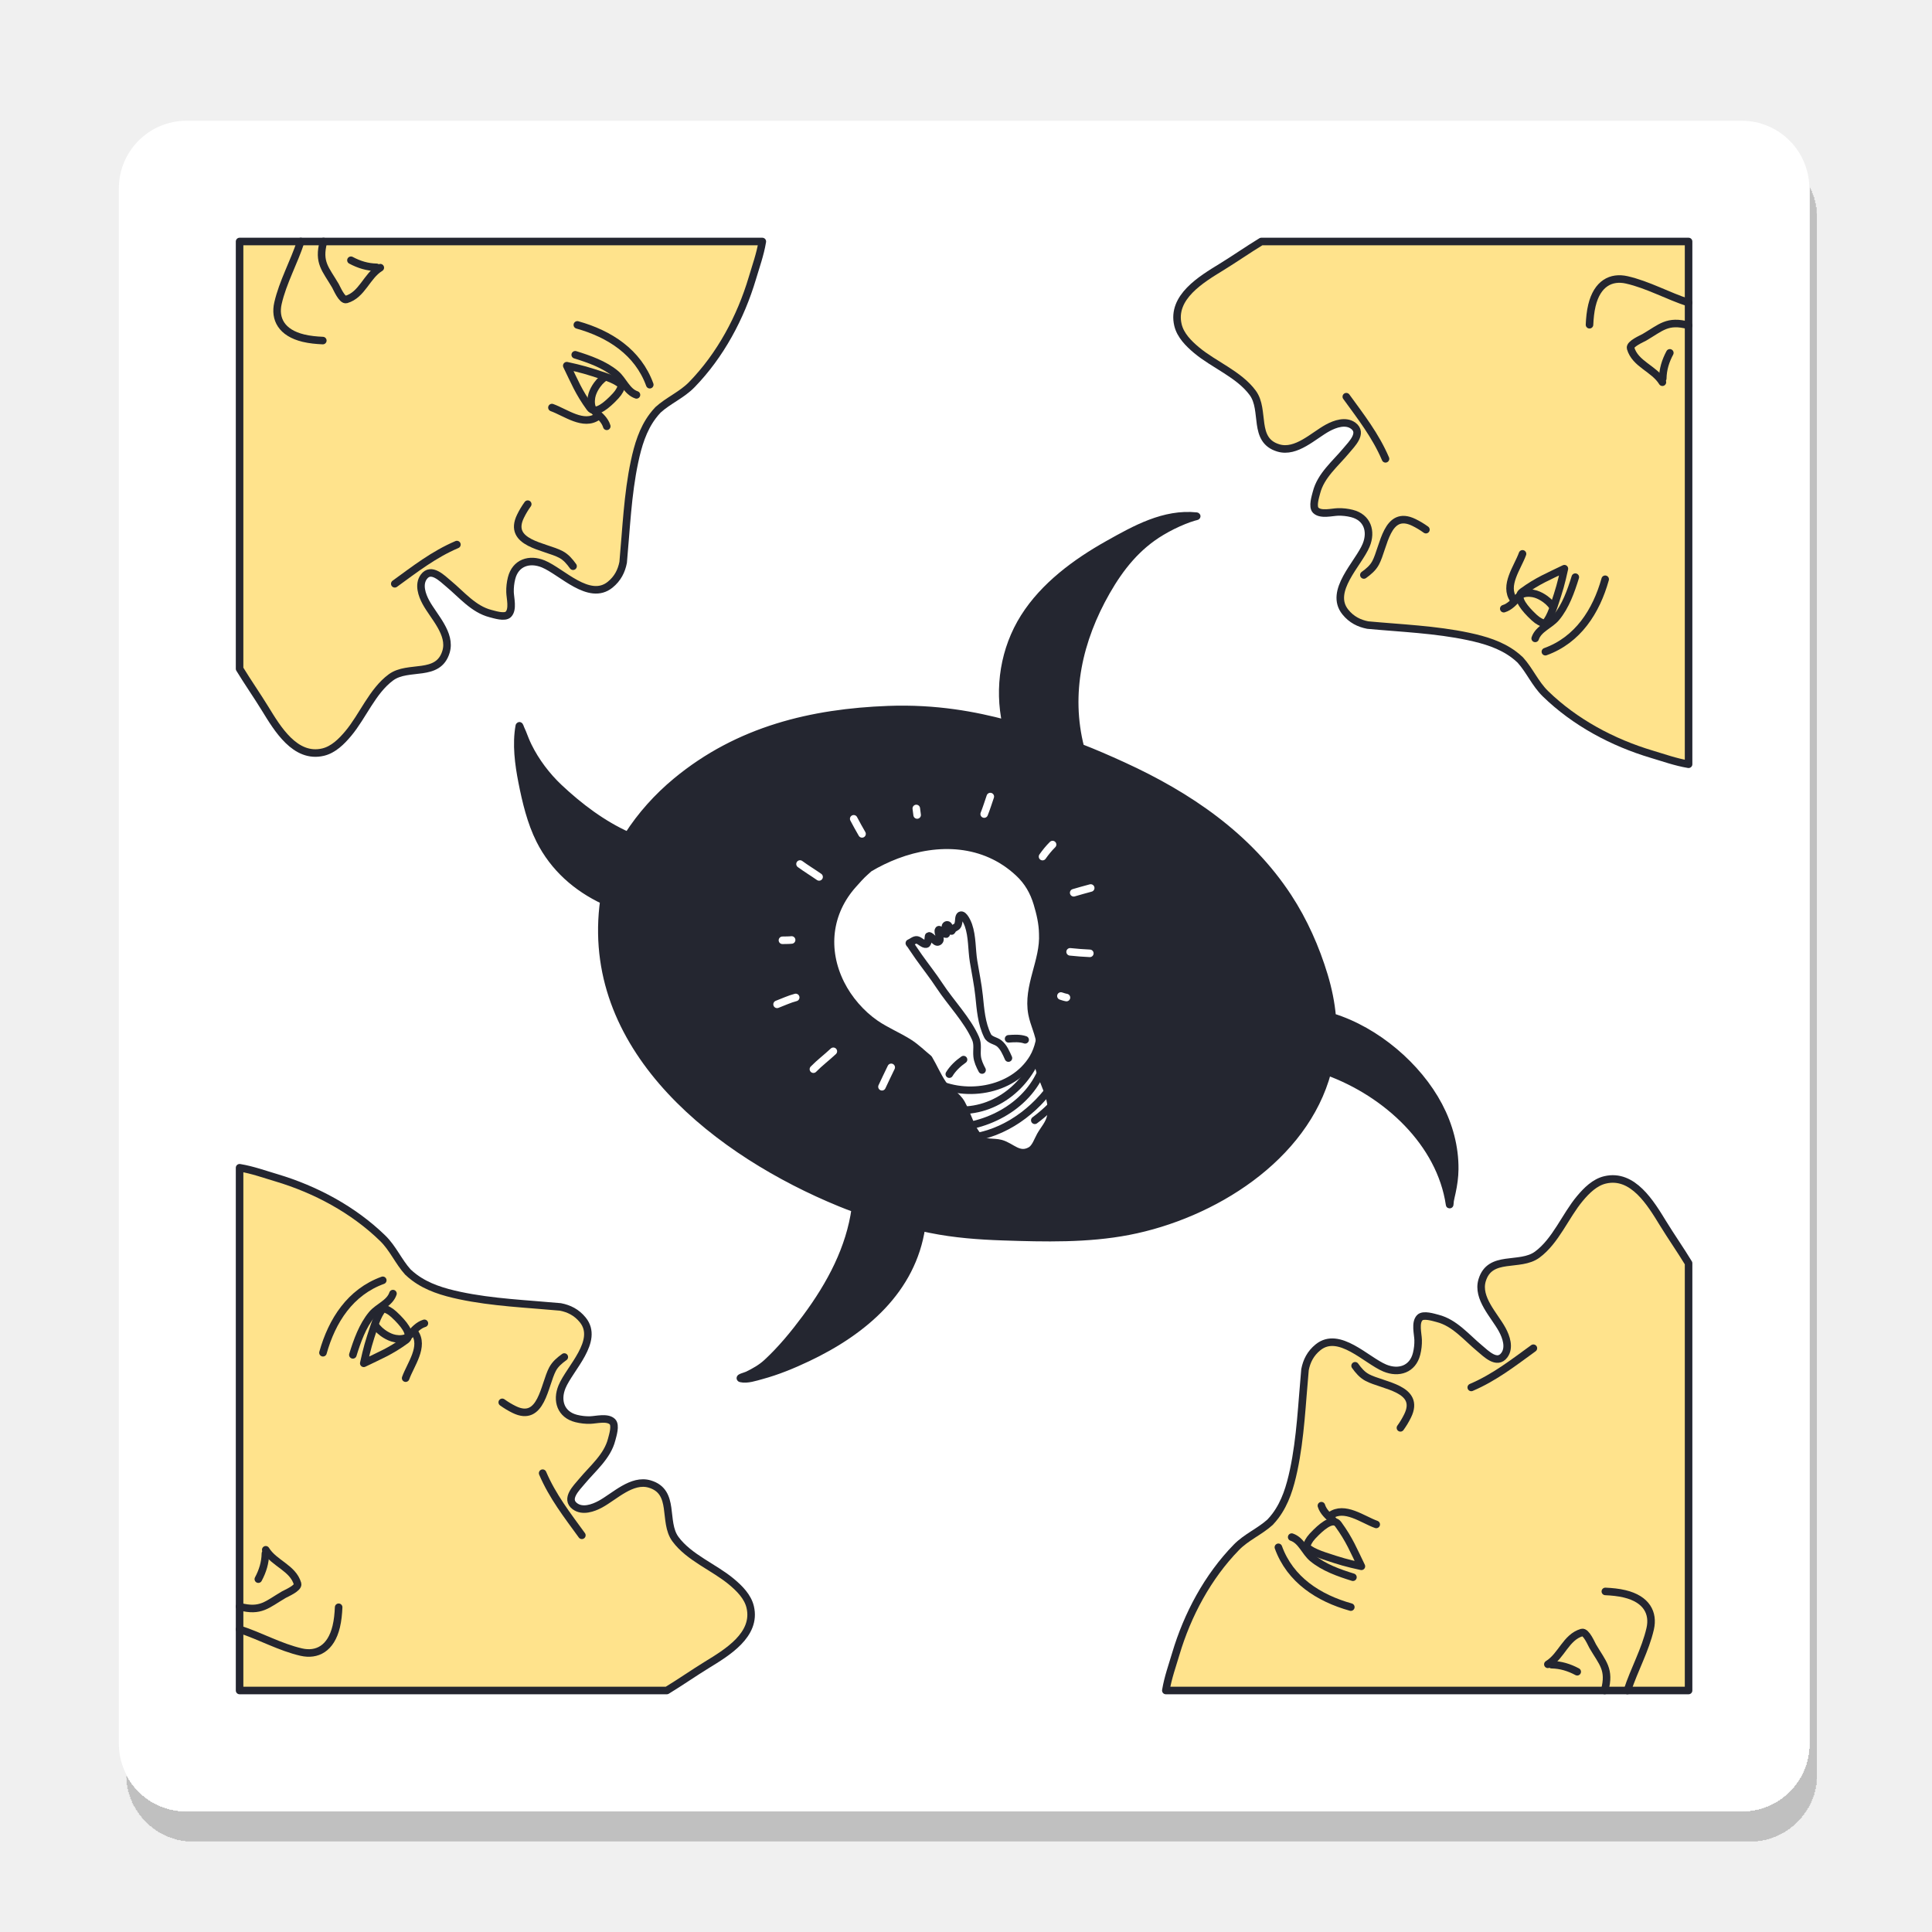
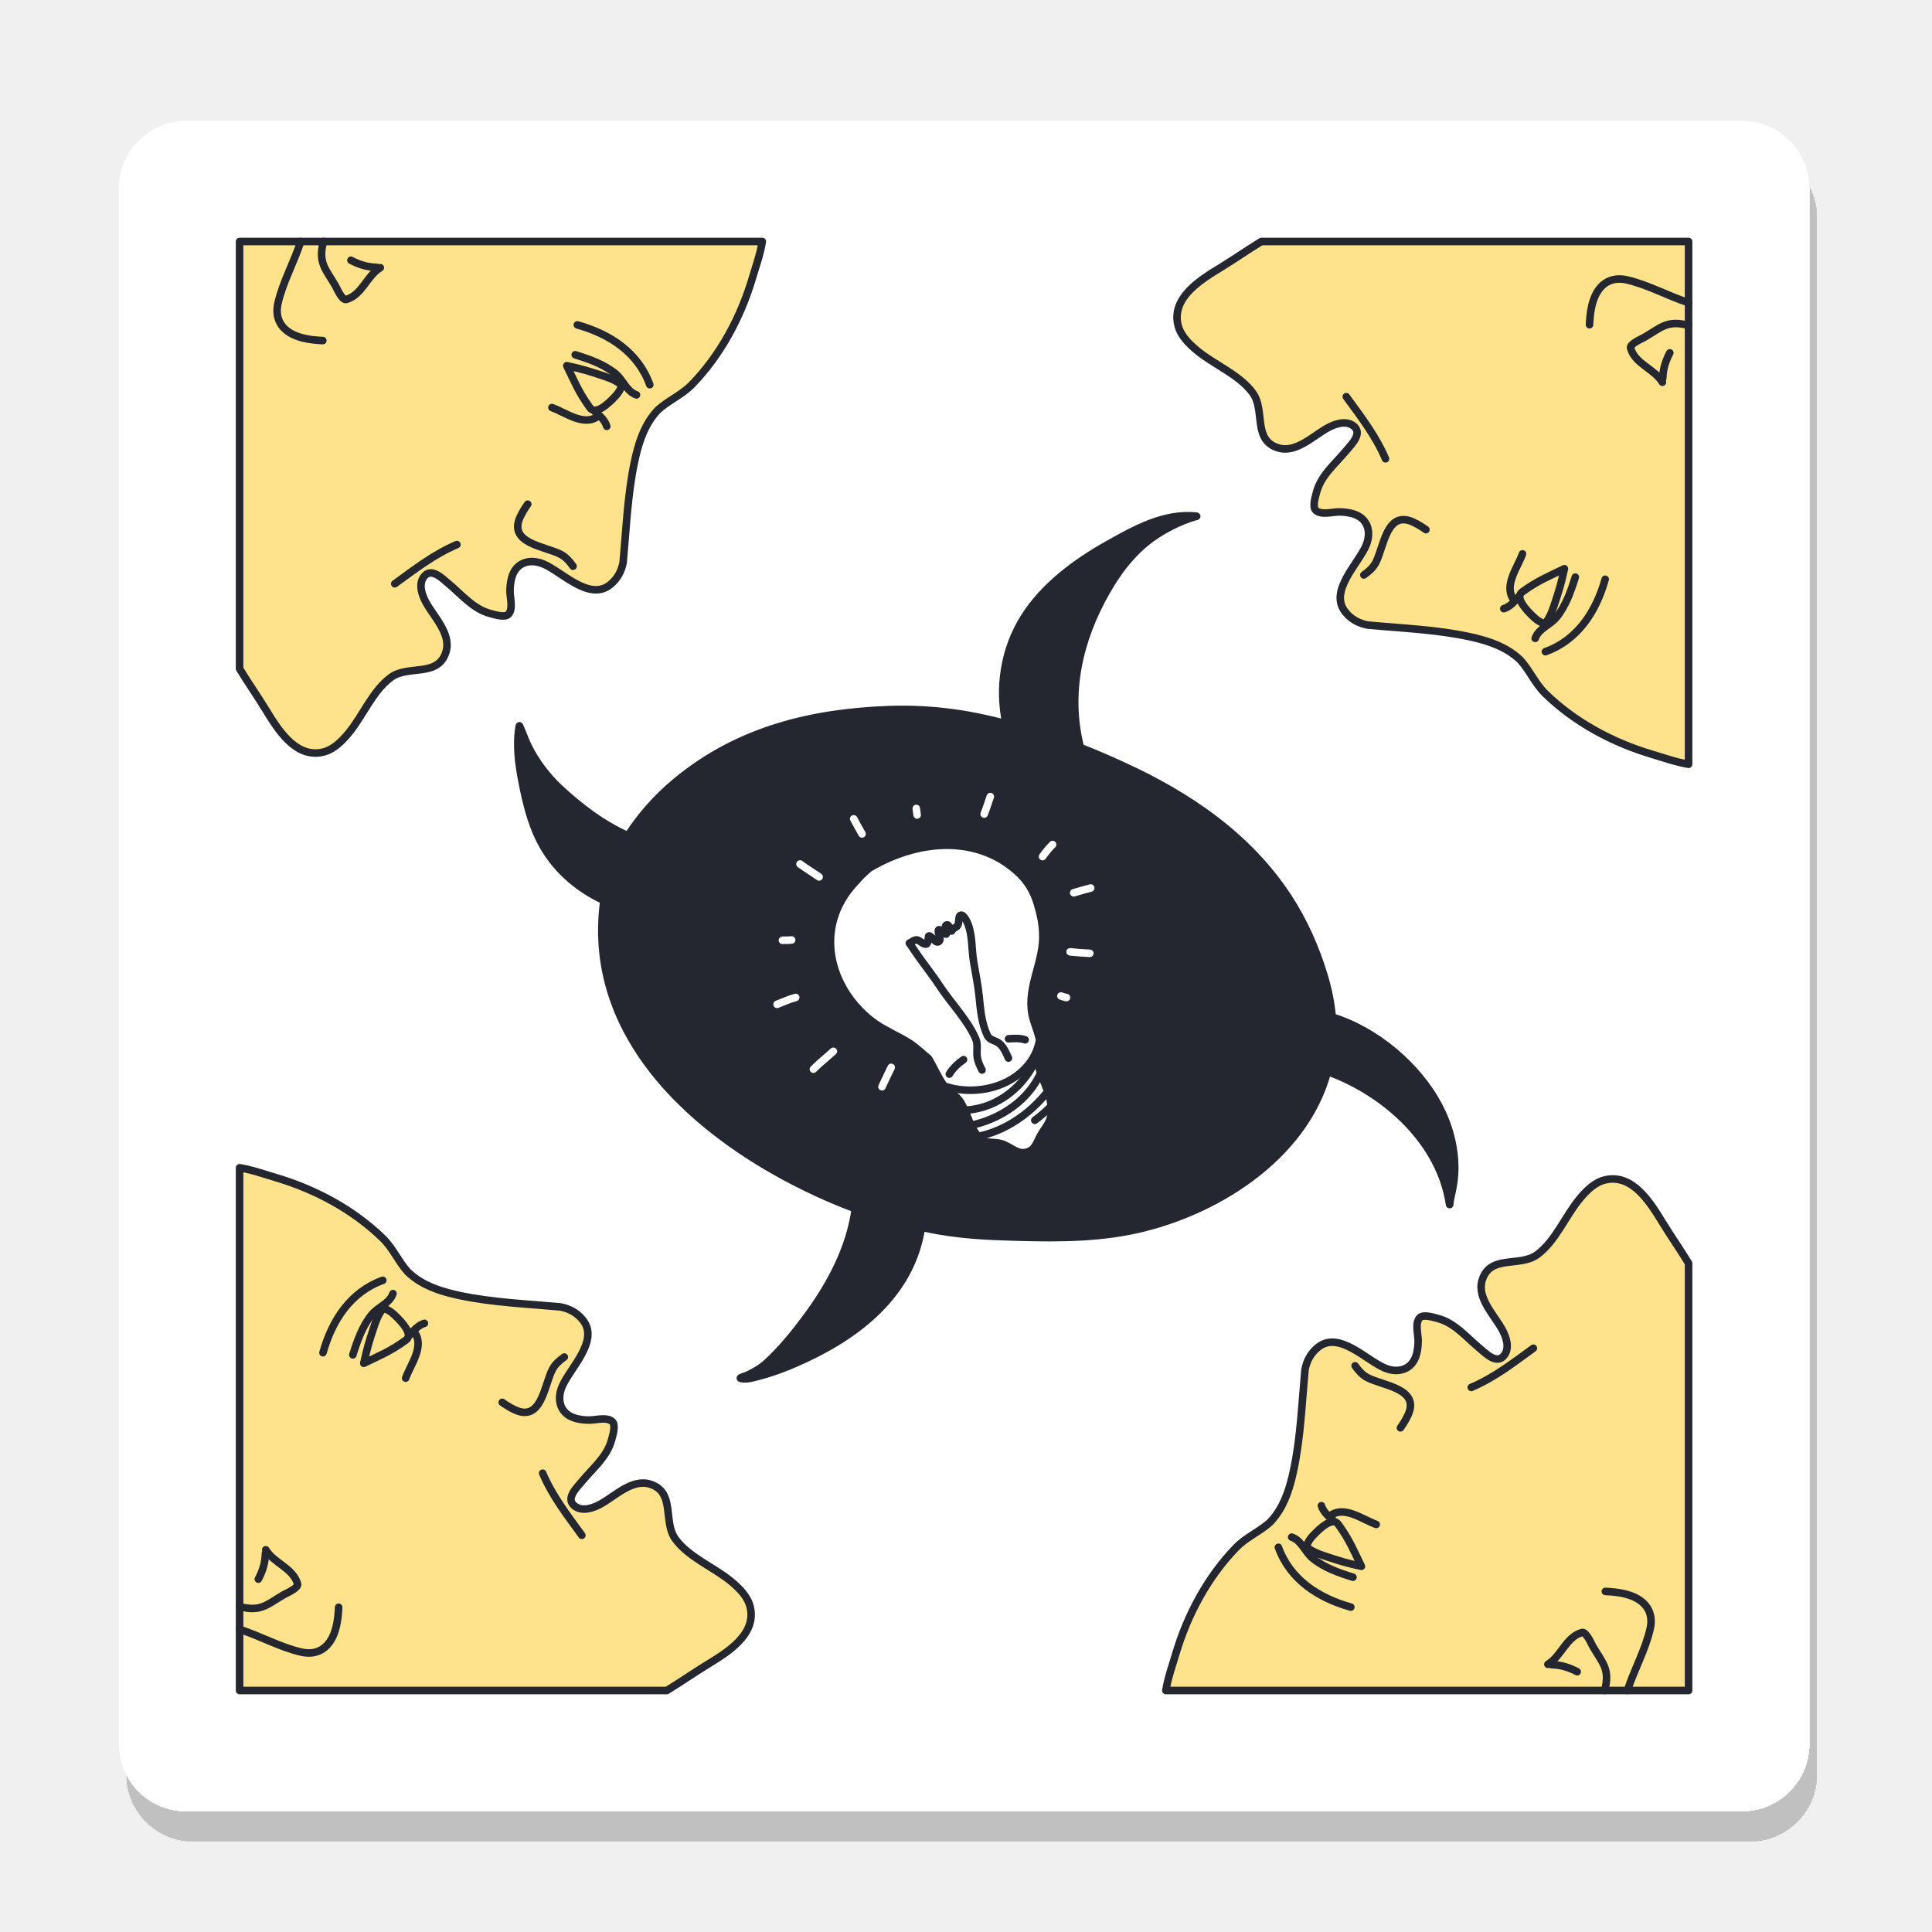
<svg xmlns="http://www.w3.org/2000/svg" width="512" height="512" viewBox="0 0 512 512" fill="none">
  <g filter="url(#filter0_d_556_366)">
    <path fill-rule="evenodd" clip-rule="evenodd" d="M479.491 49.92C479.491 40.03 471.462 32 461.571 32H49.42C39.53 32 31.5 40.03 31.5 49.92V462.08C31.5 471.97 39.53 480 49.42 480H461.571C471.462 480 479.491 471.97 479.491 462.08V49.92Z" fill="white" />
  </g>
  <path fill-rule="evenodd" clip-rule="evenodd" d="M308.958 448C308.964 447.965 308.97 447.93 308.975 447.896C309.526 444.598 310.661 441.439 311.612 438.245C314.698 427.884 320.069 417.846 327.642 410.069C330.289 407.349 333.841 405.889 336.586 403.402C337.101 402.861 337.574 402.299 338.01 401.718C340.645 398.201 341.9 393.988 342.824 389.654C344.675 380.965 345.021 371.811 345.84 362.976C346.273 360.722 347.272 358.671 349.3 357.038C354.847 352.57 362.102 360.525 366.998 362.549C370.68 364.072 374.382 362.879 375.409 358.782C375.711 357.58 375.855 356.318 375.819 355.078C375.772 353.478 374.96 350.515 376.261 349.199C377.215 348.235 379.906 349.118 380.98 349.392C385.51 350.546 388.61 354.411 392.12 357.322C393.788 358.705 396.714 361.764 398.664 359.131C400.14 357.138 399.165 354.319 398.105 352.372C396.039 348.572 391.361 344.026 392.777 339.295C394.844 332.387 402.766 335.884 407.372 332.496C412.292 328.877 414.825 322.225 418.691 317.61C420.443 315.518 422.618 313.329 425.368 312.68C432.752 310.939 437.481 318.921 440.715 324.191C442.846 327.664 445.286 331.154 447.491 334.771V448H308.958Z" fill="#FFE38C" stroke="#242630" stroke-width="2" stroke-miterlimit="1.5" stroke-linecap="round" stroke-linejoin="round" />
  <path fill-rule="evenodd" clip-rule="evenodd" d="M360.783 415.089C356.754 414.206 355.299 413.777 350.945 412.327C349.507 411.848 347.95 411.202 346.996 410.533C346.507 410.191 346.165 409.779 346.385 409.303C346.893 408.205 347.206 407.655 348.804 406.082C351.151 403.773 353.463 402.325 354.637 403.937C357.649 408.07 358.76 410.966 360.783 415.089Z" stroke="#242630" stroke-width="2" stroke-miterlimit="1.5" stroke-linecap="round" stroke-linejoin="round" />
  <path d="M371.127 378.392C371.849 377.393 372.488 376.332 373.031 375.224C376.596 367.956 366.51 367.282 362.336 365.066C360.966 364.338 360.004 363.179 359.116 361.945" stroke="#242630" stroke-width="2" stroke-miterlimit="1.5" stroke-linecap="round" stroke-linejoin="round" />
  <path d="M389.899 367.684C396.051 365.057 401.003 361.181 406.363 357.292" stroke="#242630" stroke-width="2" stroke-miterlimit="1.5" stroke-linecap="round" stroke-linejoin="round" />
  <path d="M357.981 425.899C349.457 423.516 341.901 418.663 338.785 410.05" stroke="#242630" stroke-width="2" stroke-miterlimit="1.5" stroke-linecap="round" stroke-linejoin="round" />
  <path d="M352.565 401.642C356.308 398.935 361.109 402.701 364.714 403.99" stroke="#242630" stroke-width="2" stroke-miterlimit="1.5" stroke-linecap="round" stroke-linejoin="round" />
  <path d="M358.542 417.981C354.885 416.848 350.802 415.419 347.809 412.914C345.812 411.243 344.911 408.238 342.31 407.352" stroke="#242630" stroke-width="2" stroke-miterlimit="1.5" stroke-linecap="round" stroke-linejoin="round" />
  <path d="M353.236 402.833C352.009 401.849 350.651 400.587 350.185 399.024" stroke="#242630" stroke-width="2" stroke-miterlimit="1.5" stroke-linecap="round" stroke-linejoin="round" />
  <path d="M425.432 421.746C427.154 421.821 428.91 421.99 430.553 422.384C436.404 423.787 438.259 427.501 437.318 431.632C436.041 437.234 433.064 442.501 431.278 448" stroke="#242630" stroke-width="2" stroke-miterlimit="1.5" stroke-linecap="round" stroke-linejoin="round" />
  <path d="M410.199 441.063C413.827 438.847 414.979 433.87 419.216 432.635C420.336 432.309 421.759 435.701 422.091 436.27C424.699 440.73 426.75 442.372 425.251 448" stroke="#242630" stroke-width="2" stroke-miterlimit="1.5" stroke-linecap="round" stroke-linejoin="round" />
  <path d="M417.979 443.03C415.817 441.879 413.638 441.207 411.182 441.156" stroke="#242630" stroke-width="2" stroke-miterlimit="1.5" stroke-linecap="round" stroke-linejoin="round" />
  <path fill-rule="evenodd" clip-rule="evenodd" d="M63.491 309.467C63.526 309.473 63.561 309.479 63.595 309.484C66.893 310.035 70.052 311.17 73.246 312.121C83.607 315.207 93.645 320.578 101.423 328.151C104.142 330.798 105.602 334.35 108.089 337.095C108.63 337.61 109.192 338.083 109.773 338.519C113.29 341.154 117.503 342.409 121.837 343.333C130.526 345.184 139.68 345.53 148.515 346.349C150.769 346.782 152.82 347.781 154.453 349.809C158.921 355.356 150.966 362.611 148.942 367.507C147.419 371.189 148.612 374.891 152.709 375.918C153.911 376.22 155.173 376.364 156.413 376.328C158.013 376.281 160.976 375.469 162.292 376.77C163.257 377.724 162.373 380.415 162.099 381.489C160.945 386.019 157.081 389.119 154.169 392.629C152.786 394.297 149.727 397.223 152.36 399.173C154.353 400.649 157.172 399.674 159.119 398.614C162.919 396.548 167.465 391.87 172.196 393.286C179.104 395.353 175.607 403.275 178.995 407.881C182.614 412.801 189.266 415.333 193.881 419.2C195.973 420.952 198.162 423.127 198.811 425.877C200.552 433.261 192.57 437.99 187.3 441.224C183.827 443.355 180.337 445.795 176.72 448H63.491V309.467Z" fill="#FFE38C" stroke="#242630" stroke-width="2" stroke-miterlimit="1.5" stroke-linecap="round" stroke-linejoin="round" />
-   <mask id="mask0_556_366" style="mask-type:luminance" maskUnits="userSpaceOnUse" x="96" y="346" width="13" height="16">
-     <path d="M96.402 361.292C97.285 357.263 97.714 355.808 99.164 351.454C99.643 350.016 100.289 348.459 100.958 347.505C101.3 347.016 101.712 346.674 102.188 346.894C103.286 347.402 103.836 347.715 105.409 349.313C107.718 351.66 109.166 353.972 107.554 355.146C103.421 358.158 100.525 359.269 96.402 361.292Z" fill="white" />
-   </mask>
-   <g mask="url(#mask0_556_366)">
-     <path fill-rule="evenodd" clip-rule="evenodd" d="M98.78 350.176C99.528 351.456 100.29 352.392 101.462 353.238C102.247 353.805 103.075 354.255 103.966 354.543C105.831 355.146 109.475 355.087 108.676 351.901C107.683 347.938 102.328 344.616 99.254 347.335C98.85 347.693 98.78 350.176 98.78 350.176Z" stroke="#242630" stroke-width="2" stroke-miterlimit="1.5" stroke-linecap="round" stroke-linejoin="round" />
-   </g>
  <path fill-rule="evenodd" clip-rule="evenodd" d="M96.402 361.292C97.285 357.263 97.714 355.808 99.164 351.454C99.643 350.016 100.289 348.459 100.958 347.505C101.3 347.016 101.712 346.674 102.188 346.894C103.286 347.402 103.836 347.715 105.409 349.313C107.718 351.66 109.166 353.972 107.554 355.146C103.421 358.158 100.525 359.269 96.402 361.292Z" stroke="#242630" stroke-width="2" stroke-miterlimit="1.5" stroke-linecap="round" stroke-linejoin="round" />
  <path d="M133.099 371.636C134.098 372.358 135.159 372.997 136.267 373.54C143.535 377.105 144.209 367.019 146.425 362.845C147.153 361.475 148.312 360.513 149.546 359.625" stroke="#242630" stroke-width="2" stroke-miterlimit="1.5" stroke-linecap="round" stroke-linejoin="round" />
  <path d="M143.807 390.408C146.434 396.56 150.31 401.512 154.199 406.872" stroke="#242630" stroke-width="2" stroke-miterlimit="1.5" stroke-linecap="round" stroke-linejoin="round" />
  <path d="M85.592 358.49C87.975 349.966 92.829 342.41 101.441 339.294" stroke="#242630" stroke-width="2" stroke-miterlimit="1.5" stroke-linecap="round" stroke-linejoin="round" />
  <path d="M109.849 353.074C112.556 356.817 108.79 361.618 107.501 365.223" stroke="#242630" stroke-width="2" stroke-miterlimit="1.5" stroke-linecap="round" stroke-linejoin="round" />
  <path d="M93.51 359.051C94.643 355.394 96.072 351.311 98.577 348.318C100.248 346.321 103.253 345.42 104.139 342.819" stroke="#242630" stroke-width="2" stroke-miterlimit="1.5" stroke-linecap="round" stroke-linejoin="round" />
  <path d="M108.658 353.745C109.642 352.518 110.904 351.159 112.467 350.694" stroke="#242630" stroke-width="2" stroke-miterlimit="1.5" stroke-linecap="round" stroke-linejoin="round" />
  <path d="M89.745 425.941C89.67 427.663 89.501 429.419 89.107 431.062C87.704 436.913 83.99 438.768 79.859 437.827C74.257 436.55 68.99 433.573 63.491 431.787" stroke="#242630" stroke-width="2" stroke-miterlimit="1.5" stroke-linecap="round" stroke-linejoin="round" />
  <path d="M70.428 410.708C72.644 414.336 77.621 415.488 78.856 419.725C79.183 420.845 75.79 422.268 75.221 422.6C70.761 425.208 69.119 427.259 63.491 425.76" stroke="#242630" stroke-width="2" stroke-miterlimit="1.5" stroke-linecap="round" stroke-linejoin="round" />
  <path d="M68.461 418.488C69.612 416.326 70.284 414.147 70.335 411.691" stroke="#242630" stroke-width="2" stroke-miterlimit="1.5" stroke-linecap="round" stroke-linejoin="round" />
  <path fill-rule="evenodd" clip-rule="evenodd" d="M202.024 64C202.018 64.035 202.012 64.07 202.007 64.104C201.456 67.402 200.321 70.561 199.37 73.755C196.284 84.116 190.913 94.154 183.34 101.931C180.693 104.651 177.141 106.111 174.396 108.598C173.881 109.139 173.408 109.701 172.972 110.282C170.337 113.799 169.082 118.012 168.158 122.346C166.307 131.035 165.961 140.189 165.143 149.024C164.709 151.278 163.71 153.329 161.682 154.962C156.135 159.43 148.88 151.475 143.984 149.451C140.302 147.928 136.6 149.121 135.573 153.218C135.271 154.42 135.127 155.682 135.163 156.922C135.21 158.522 136.022 161.485 134.721 162.801C133.768 163.765 131.076 162.882 130.002 162.608C125.472 161.454 122.372 157.589 118.862 154.678C117.194 153.295 114.268 150.236 112.318 152.869C110.842 154.862 111.817 157.681 112.877 159.628C114.943 163.428 119.621 167.974 118.205 172.705C116.138 179.613 108.216 176.116 103.61 179.504C98.69 183.123 96.158 189.775 92.291 194.39C90.539 196.482 88.364 198.671 85.614 199.32C78.23 201.061 73.501 193.079 70.267 187.809C68.136 184.336 65.696 180.846 63.491 177.229V64H202.024Z" fill="#FFE38C" stroke="#242630" stroke-width="2" stroke-miterlimit="1.5" stroke-linecap="round" stroke-linejoin="round" />
-   <mask id="mask1_556_366" style="mask-type:luminance" maskUnits="userSpaceOnUse" x="150" y="96" width="15" height="13">
-     <path d="M150.199 96.911C154.228 97.794 155.683 98.223 160.037 99.673C161.475 100.152 163.032 100.798 163.986 101.467C164.475 101.809 164.817 102.221 164.597 102.697C164.089 103.795 163.776 104.345 162.178 105.918C159.831 108.227 157.519 109.675 156.345 108.063C153.333 103.93 152.222 101.034 150.199 96.911Z" fill="white" />
-   </mask>
-   <g mask="url(#mask1_556_366)">
-     <path fill-rule="evenodd" clip-rule="evenodd" d="M161.315 99.289C160.035 100.037 159.1 100.799 158.253 101.971C157.686 102.756 157.236 103.584 156.948 104.475C156.345 106.34 156.404 109.984 159.59 109.185C163.553 108.192 166.875 102.837 164.156 99.763C163.798 99.359 161.315 99.289 161.315 99.289Z" stroke="#242630" stroke-width="2" stroke-miterlimit="1.5" stroke-linecap="round" stroke-linejoin="round" />
-   </g>
  <path fill-rule="evenodd" clip-rule="evenodd" d="M150.199 96.911C154.228 97.794 155.683 98.223 160.037 99.673C161.475 100.152 163.032 100.798 163.986 101.467C164.475 101.809 164.817 102.221 164.597 102.697C164.089 103.795 163.776 104.345 162.178 105.918C159.831 108.227 157.519 109.675 156.345 108.063C153.333 103.93 152.222 101.034 150.199 96.911Z" stroke="#242630" stroke-width="2" stroke-miterlimit="1.5" stroke-linecap="round" stroke-linejoin="round" />
  <path d="M139.855 133.608C139.133 134.607 138.494 135.668 137.951 136.776C134.386 144.044 144.472 144.718 148.646 146.934C150.016 147.662 150.978 148.821 151.866 150.055" stroke="#242630" stroke-width="2" stroke-miterlimit="1.5" stroke-linecap="round" stroke-linejoin="round" />
  <path d="M121.083 144.316C114.931 146.943 109.979 150.819 104.619 154.708" stroke="#242630" stroke-width="2" stroke-miterlimit="1.5" stroke-linecap="round" stroke-linejoin="round" />
  <path d="M153.001 86.101C161.525 88.484 169.081 93.337 172.197 101.95" stroke="#242630" stroke-width="2" stroke-miterlimit="1.5" stroke-linecap="round" stroke-linejoin="round" />
  <path d="M158.417 110.358C154.674 113.065 149.873 109.299 146.268 108.01" stroke="#242630" stroke-width="2" stroke-miterlimit="1.5" stroke-linecap="round" stroke-linejoin="round" />
  <path d="M152.44 94.019C156.097 95.152 160.18 96.581 163.173 99.086C165.17 100.757 166.071 103.762 168.672 104.648" stroke="#242630" stroke-width="2" stroke-miterlimit="1.5" stroke-linecap="round" stroke-linejoin="round" />
  <path d="M157.746 109.167C158.973 110.151 160.332 111.413 160.797 112.976" stroke="#242630" stroke-width="2" stroke-miterlimit="1.5" stroke-linecap="round" stroke-linejoin="round" />
  <path d="M85.55 90.254C83.828 90.179 82.072 90.01 80.429 89.616C74.578 88.213 72.723 84.499 73.664 80.368C74.941 74.766 77.918 69.499 79.704 64" stroke="#242630" stroke-width="2" stroke-miterlimit="1.5" stroke-linecap="round" stroke-linejoin="round" />
  <path d="M100.783 70.937C97.155 73.153 96.003 78.13 91.766 79.365C90.646 79.691 89.223 76.299 88.891 75.73C86.283 71.27 84.232 69.628 85.731 64" stroke="#242630" stroke-width="2" stroke-miterlimit="1.5" stroke-linecap="round" stroke-linejoin="round" />
  <path d="M93.003 68.97C95.165 70.121 97.344 70.793 99.8 70.844" stroke="#242630" stroke-width="2" stroke-miterlimit="1.5" stroke-linecap="round" stroke-linejoin="round" />
  <path fill-rule="evenodd" clip-rule="evenodd" d="M447.491 202.533C447.456 202.527 447.421 202.521 447.387 202.516C444.089 201.965 440.93 200.83 437.736 199.879C427.375 196.793 417.337 191.422 409.56 183.849C406.84 181.202 405.38 177.65 402.893 174.905C402.352 174.39 401.79 173.917 401.209 173.481C397.692 170.846 393.479 169.591 389.145 168.667C380.456 166.816 371.302 166.47 362.467 165.651C360.213 165.218 358.162 164.219 356.529 162.191C352.061 156.644 360.016 149.389 362.04 144.493C363.563 140.811 362.37 137.109 358.273 136.082C357.071 135.78 355.809 135.636 354.569 135.672C352.969 135.719 350.006 136.531 348.69 135.23C347.726 134.276 348.609 131.585 348.883 130.511C350.037 125.981 353.902 122.881 356.813 119.371C358.196 117.703 361.255 114.777 358.622 112.827C356.629 111.351 353.81 112.326 351.863 113.386C348.063 115.452 343.517 120.13 338.786 118.714C331.878 116.647 335.375 108.725 331.987 104.119C328.368 99.199 321.716 96.667 317.101 92.8C315.009 91.048 312.82 88.873 312.172 86.123C310.43 78.739 318.412 74.01 323.682 70.776C327.155 68.645 330.645 66.205 334.262 64H447.491V202.533Z" fill="#FFE38C" stroke="#242630" stroke-width="2" stroke-miterlimit="1.5" stroke-linecap="round" stroke-linejoin="round" />
-   <mask id="mask2_556_366" style="mask-type:luminance" maskUnits="userSpaceOnUse" x="402" y="150" width="13" height="16">
-     <path d="M414.58 150.708C413.697 154.737 413.268 156.192 411.818 160.546C411.339 161.984 410.693 163.541 410.024 164.495C409.682 164.984 409.27 165.326 408.794 165.106C407.696 164.598 407.146 164.285 405.573 162.687C403.264 160.34 401.816 158.028 403.428 156.854C407.561 153.842 410.457 152.731 414.58 150.708Z" fill="white" />
-   </mask>
-   <g mask="url(#mask2_556_366)">
-     <path fill-rule="evenodd" clip-rule="evenodd" d="M412.202 161.824C411.454 160.544 410.692 159.608 409.52 158.762C408.735 158.195 407.907 157.745 407.016 157.457C405.151 156.854 401.507 156.913 402.306 160.099C403.299 164.062 408.654 167.384 411.728 164.665C412.132 164.307 412.202 161.824 412.202 161.824Z" stroke="#242630" stroke-width="2" stroke-miterlimit="1.5" stroke-linecap="round" stroke-linejoin="round" />
-   </g>
  <path fill-rule="evenodd" clip-rule="evenodd" d="M414.58 150.708C413.697 154.737 413.268 156.192 411.818 160.546C411.339 161.984 410.693 163.541 410.024 164.495C409.682 164.984 409.27 165.326 408.794 165.106C407.696 164.598 407.146 164.285 405.573 162.687C403.264 160.34 401.816 158.028 403.428 156.854C407.561 153.842 410.457 152.731 414.58 150.708Z" stroke="#242630" stroke-width="2" stroke-miterlimit="1.5" stroke-linecap="round" stroke-linejoin="round" />
  <path d="M377.883 140.364C376.884 139.642 375.823 139.003 374.716 138.46C367.447 134.895 366.773 144.981 364.557 149.155C363.829 150.525 362.67 151.487 361.436 152.375" stroke="#242630" stroke-width="2" stroke-miterlimit="1.5" stroke-linecap="round" stroke-linejoin="round" />
  <path d="M367.175 121.592C364.548 115.44 360.672 110.488 356.783 105.128" stroke="#242630" stroke-width="2" stroke-miterlimit="1.5" stroke-linecap="round" stroke-linejoin="round" />
  <path d="M425.39 153.51C423.007 162.034 418.154 169.59 409.541 172.706" stroke="#242630" stroke-width="2" stroke-miterlimit="1.5" stroke-linecap="round" stroke-linejoin="round" />
  <path d="M401.133 158.926C398.427 155.183 402.192 150.382 403.481 146.777" stroke="#242630" stroke-width="2" stroke-miterlimit="1.5" stroke-linecap="round" stroke-linejoin="round" />
  <path d="M417.473 152.949C416.339 156.606 414.91 160.689 412.405 163.682C410.734 165.679 407.729 166.58 406.843 169.181" stroke="#242630" stroke-width="2" stroke-miterlimit="1.5" stroke-linecap="round" stroke-linejoin="round" />
  <path d="M402.324 158.255C401.341 159.482 400.078 160.841 398.515 161.306" stroke="#242630" stroke-width="2" stroke-miterlimit="1.5" stroke-linecap="round" stroke-linejoin="round" />
  <path d="M421.237 86.059C421.312 84.337 421.481 82.581 421.875 80.938C423.278 75.087 426.992 73.232 431.123 74.173C436.725 75.45 441.992 78.427 447.491 80.213" stroke="#242630" stroke-width="2" stroke-miterlimit="1.5" stroke-linecap="round" stroke-linejoin="round" />
  <path d="M440.555 101.292C438.338 97.664 433.361 96.512 432.126 92.275C431.8 91.155 435.192 89.732 435.761 89.4C440.221 86.792 441.863 84.741 447.491 86.24" stroke="#242630" stroke-width="2" stroke-miterlimit="1.5" stroke-linecap="round" stroke-linejoin="round" />
  <path d="M442.521 93.512C441.37 95.674 440.698 97.853 440.647 100.309" stroke="#242630" stroke-width="2" stroke-miterlimit="1.5" stroke-linecap="round" stroke-linejoin="round" />
  <path fill-rule="evenodd" clip-rule="evenodd" d="M286.323 198.12C289.96 199.528 293.49 201.056 297.565 202.918C314.915 210.848 330.773 221.592 341.341 237.72C345.505 244.075 348.691 251.258 350.882 258.523C351.958 262.092 352.729 265.795 353.05 269.53C364.744 273.13 375.763 282.585 381.272 293.028C383.997 298.192 385.579 304.002 385.516 309.87C385.494 311.935 385.206 313.941 384.774 315.957C384.615 316.695 384.43 317.415 384.298 318.157C384.237 318.5 384.205 319.538 384.154 319.193C381.743 302.906 367.568 289.72 351.802 283.967C345.709 306.898 321.318 322 299.046 326.292C288.194 328.383 276.849 328.099 265.862 327.732C259.399 327.516 252.963 327.043 246.615 325.751C245.809 325.587 245.004 325.418 244.199 325.244C241.713 341.788 229.062 352.693 213.991 359.835C210.041 361.708 206.004 363.373 201.783 364.516C200.248 364.932 197.977 365.703 196.342 365.308C195.679 365.148 197.562 364.697 198.176 364.398C200.007 363.503 201.761 362.514 203.268 361.118C207.115 357.556 210.431 353.503 213.555 349.298C220.216 340.335 225.238 330.74 226.677 320.307C225.321 319.816 223.975 319.299 222.641 318.752C190.786 305.696 155.63 278.868 159.835 240.316C159.895 239.759 159.965 239.203 160.043 238.65C152.881 235.294 146.794 230.029 143.071 222.621C140.694 217.891 139.387 212.387 138.372 207.228C137.438 202.485 136.75 197.216 137.617 192.399C137.665 192.132 137.87 192.88 137.991 193.123C138.165 193.475 138.322 193.834 138.464 194.2C138.93 195.407 139.392 196.605 139.965 197.769C141.954 201.812 144.857 205.655 148.133 208.739C153.578 213.863 159.711 218.475 166.416 221.479C169.887 216.049 174.271 211.185 179.228 207.081C195.781 193.376 215.276 188.83 235.347 188.072C248.121 187.589 258.53 189.63 266.613 191.783C264.542 182.277 266.121 171.995 271.437 163.585C276.703 155.254 285.114 149.057 293.592 144.291C300.829 140.224 308.545 135.886 317.089 136.787C317.344 136.814 316.603 136.948 316.359 137.027C315.184 137.407 314.971 137.454 313.778 137.934C311.678 138.779 309.675 139.782 307.73 140.944C301.344 144.762 296.899 150.296 293.215 156.74C285.894 169.549 282.654 183.776 286.323 198.12Z" fill="#242630" stroke="#242630" stroke-width="2" stroke-miterlimit="1.5" stroke-linecap="round" stroke-linejoin="round" />
  <path fill-rule="evenodd" clip-rule="evenodd" d="M237.555 226.59C235.068 227.534 232.65 228.71 230.355 230.078C229.992 230.401 229.631 230.726 229.272 231.05C228.125 232.054 227.097 233.259 226.124 234.341C219.403 241.82 218.297 251.677 222.8 260.693C224.857 264.81 228.158 268.629 231.932 271.255C234.808 273.256 238.067 274.545 240.997 276.427C242.845 277.614 244.409 279.179 246.106 280.559C247.378 282.699 248.36 285.033 249.738 287.107C251.14 289.217 253.502 290.137 254.791 292.453C256.395 295.333 257.172 299.005 259.47 301.441C261.188 303.261 263.112 302.468 265.247 303.055C268.1 303.839 269.996 306.69 273.129 304.904C274.413 304.172 275.028 302.178 275.726 300.941C276.705 299.207 278.086 297.82 278.473 295.798C279.41 290.908 276.004 286.567 275.136 281.989C274.837 280.409 275.847 278.592 275.698 276.903C275.444 274.034 274.02 271.484 273.495 268.684C272.126 261.382 276.742 254.677 276.342 247.406C276.299 244.704 275.678 242.052 274.903 239.469C273.943 236.273 272.432 233.624 269.971 231.322C260.863 222.805 248.529 222.429 237.555 226.59Z" fill="white" />
-   <mask id="mask3_556_366" style="mask-type:luminance" maskUnits="userSpaceOnUse" x="220" y="224" width="59" height="82">
+   <mask id="mask0_556_366" style="mask-type:luminance" maskUnits="userSpaceOnUse" x="220" y="224" width="59" height="82">
    <path d="M237.555 226.59C235.068 227.534 232.65 228.71 230.355 230.078C229.992 230.401 229.631 230.726 229.272 231.05C228.125 232.054 227.097 233.259 226.124 234.341C219.403 241.82 218.297 251.677 222.8 260.693C224.857 264.81 228.158 268.629 231.932 271.255C234.808 273.256 238.067 274.545 240.997 276.427C242.845 277.614 244.409 279.179 246.106 280.559C247.378 282.699 248.36 285.033 249.738 287.107C251.14 289.217 253.502 290.137 254.791 292.453C256.395 295.333 257.172 299.005 259.47 301.441C261.188 303.261 263.112 302.468 265.247 303.055C268.1 303.839 269.996 306.69 273.129 304.904C274.413 304.172 275.028 302.178 275.726 300.941C276.705 299.207 278.086 297.82 278.473 295.798C279.41 290.908 276.004 286.567 275.136 281.989C274.837 280.409 275.847 278.592 275.698 276.903C275.444 274.034 274.02 271.484 273.495 268.684C272.126 261.382 276.742 254.677 276.342 247.406C276.299 244.704 275.678 242.052 274.903 239.469C273.943 236.273 272.432 233.624 269.971 231.322C260.863 222.805 248.529 222.429 237.555 226.59Z" fill="white" />
  </mask>
-   <g mask="url(#mask3_556_366)">
+   <g mask="url(#mask0_556_366)">
    <path d="M246.538 286.107C255.008 291.251 268.384 289.36 273.761 280.383C275.29 277.831 275.879 274.603 275.955 271.669" stroke="#242630" stroke-width="2" stroke-miterlimit="1.5" stroke-linecap="round" stroke-linejoin="round" />
    <path d="M252.275 294.078C263.002 295.423 272.572 287.96 275.638 277.891" stroke="#242630" stroke-width="2" stroke-miterlimit="1.5" stroke-linecap="round" stroke-linejoin="round" />
    <path d="M253.914 298.753C264.719 297.708 275.383 290.635 277.349 279.244" stroke="#242630" stroke-width="2" stroke-miterlimit="1.5" stroke-linecap="round" stroke-linejoin="round" />
    <path d="M255.076 301.657C264.448 301.345 273.147 295.555 278.486 288.156C280.331 285.599 281.474 282.582 282.697 279.692" stroke="#242630" stroke-width="2" stroke-miterlimit="1.5" stroke-linecap="round" stroke-linejoin="round" />
    <path d="M274.23 296.887C279.469 293.02 283.07 288.332 286.09 282.663" stroke="#242630" stroke-width="2" stroke-miterlimit="1.5" stroke-linecap="round" stroke-linejoin="round" />
    <path d="M260.258 283.568C259.66 282.447 259.074 281.203 258.949 279.917C258.786 278.248 259.237 276.791 258.527 275.175C256.37 270.266 251.94 265.729 249 261.244C247.26 258.59 245.285 256.112 243.451 253.526C242.936 252.8 242.434 252.067 241.942 251.326C241.729 251.006 241.512 250.689 241.3 250.37C241.201 250.221 240.858 249.97 241.026 249.909C241.654 249.679 242.367 248.95 243.056 249.097C243.806 249.257 244.683 250.344 245.457 250.206C246.081 250.094 245.984 248.005 246.141 248.009C246.985 248.027 247.875 249.997 248.682 249.589C249.839 249.004 248.21 247.088 248.772 246.4C248.991 246.131 250.419 247.632 250.691 247.575C251.176 247.473 249.947 245.315 250.913 245.102C251.648 244.94 251.744 246.831 252.177 246.738C252.344 246.703 252.372 246.311 252.523 246.198C253.479 245.485 253.846 245.725 254.053 244.301C254.111 243.905 254.078 242.777 254.531 242.568C255.42 242.156 256.458 244.649 256.637 245.165C257.711 248.263 257.488 251.592 258.008 254.787C258.499 257.811 259.155 260.866 259.471 263.919C259.842 267.501 260.087 271.196 261.709 274.483C262.299 275.68 263.812 275.728 264.778 276.494C265.979 277.446 266.622 279.033 267.243 280.398" stroke="#242630" stroke-width="2" stroke-miterlimit="1.5" stroke-linecap="round" stroke-linejoin="round" />
    <path d="M251.574 284.661C252.485 283.145 253.9 281.812 255.348 280.809" stroke="#242630" stroke-width="2" stroke-miterlimit="1.5" stroke-linecap="round" stroke-linejoin="round" />
    <path d="M267.284 275.297C268.722 275.189 270.284 275.085 271.674 275.563" stroke="#242630" stroke-width="2" stroke-miterlimit="1.5" stroke-linecap="round" stroke-linejoin="round" />
  </g>
  <path fill-rule="evenodd" clip-rule="evenodd" d="M237.555 226.59C235.068 227.534 232.65 228.71 230.355 230.078C229.992 230.401 229.631 230.726 229.272 231.05C228.125 232.054 227.097 233.259 226.124 234.341C219.403 241.82 218.297 251.677 222.8 260.693C224.857 264.81 228.158 268.629 231.932 271.255C234.808 273.256 238.067 274.545 240.997 276.427C242.845 277.614 244.409 279.179 246.106 280.559C247.378 282.699 248.36 285.033 249.738 287.107C251.14 289.217 253.502 290.137 254.791 292.453C256.395 295.333 257.172 299.005 259.47 301.441C261.188 303.261 263.112 302.468 265.247 303.055C268.1 303.839 269.996 306.69 273.129 304.904C274.413 304.172 275.028 302.178 275.726 300.941C276.705 299.207 278.086 297.82 278.473 295.798C279.41 290.908 276.004 286.567 275.136 281.989C274.837 280.409 275.847 278.592 275.698 276.903C275.444 274.034 274.02 271.484 273.495 268.684C272.126 261.382 276.742 254.677 276.342 247.406C276.299 244.704 275.678 242.052 274.903 239.469C273.943 236.273 272.432 233.624 269.971 231.322C260.863 222.805 248.529 222.429 237.555 226.59Z" stroke="#242630" stroke-width="2" stroke-miterlimit="1.5" stroke-linecap="round" stroke-linejoin="round" />
  <path d="M236.181 282.862C235.375 284.58 234.513 286.272 233.732 288.002" stroke="white" stroke-width="2" stroke-miterlimit="1.5" stroke-linecap="round" stroke-linejoin="round" />
  <path d="M215.564 283.345C217.229 281.637 219.118 280.227 220.845 278.604" stroke="white" stroke-width="2" stroke-miterlimit="1.5" stroke-linecap="round" stroke-linejoin="round" />
  <path d="M205.934 266.16C207.576 265.534 209.167 264.78 210.871 264.334" stroke="white" stroke-width="2" stroke-miterlimit="1.5" stroke-linecap="round" stroke-linejoin="round" />
  <path d="M207.355 249.186C208.167 249.159 208.98 249.187 209.788 249.1" stroke="white" stroke-width="2" stroke-miterlimit="1.5" stroke-linecap="round" stroke-linejoin="round" />
  <path d="M212.014 228.974C213.658 230.179 215.399 231.228 217.067 232.394" stroke="white" stroke-width="2" stroke-miterlimit="1.5" stroke-linecap="round" stroke-linejoin="round" />
  <path d="M226.242 216.993C226.949 218.342 227.687 219.673 228.451 220.989" stroke="white" stroke-width="2" stroke-miterlimit="1.5" stroke-linecap="round" stroke-linejoin="round" />
  <path d="M242.828 214.253C242.885 214.833 242.969 215.404 243.052 215.98" stroke="white" stroke-width="2" stroke-miterlimit="1.5" stroke-linecap="round" stroke-linejoin="round" />
  <path d="M262.441 211.098C261.908 212.647 261.426 214.21 260.818 215.731" stroke="white" stroke-width="2" stroke-miterlimit="1.5" stroke-linecap="round" stroke-linejoin="round" />
  <path d="M276.282 227.008C277.091 225.862 277.941 224.81 278.944 223.819" stroke="white" stroke-width="2" stroke-miterlimit="1.5" stroke-linecap="round" stroke-linejoin="round" />
  <path d="M284.54 236.593C286.05 236.178 287.529 235.705 289.048 235.329" stroke="white" stroke-width="2" stroke-miterlimit="1.5" stroke-linecap="round" stroke-linejoin="round" />
  <path d="M283.59 252.246C285.324 252.441 287.073 252.556 288.816 252.643" stroke="white" stroke-width="2" stroke-miterlimit="1.5" stroke-linecap="round" stroke-linejoin="round" />
  <path d="M281.152 263.953C281.616 264.095 282.129 264.29 282.622 264.363" stroke="white" stroke-width="2" stroke-miterlimit="1.5" stroke-linecap="round" stroke-linejoin="round" />
  <defs>
    <filter id="filter0_d_556_366" x="31.5" y="32" width="449.991" height="456" filterUnits="userSpaceOnUse" color-interpolation-filters="sRGB">
      <feFlood flood-opacity="0" result="BackgroundImageFix" />
      <feColorMatrix in="SourceAlpha" type="matrix" values="0 0 0 0 0 0 0 0 0 0 0 0 0 0 0 0 0 0 127 0" result="hardAlpha" />
      <feOffset dx="2" dy="8" />
      <feComposite in2="hardAlpha" operator="out" />
      <feColorMatrix type="matrix" values="0 0 0 0 0 0 0 0 0 0 0 0 0 0 0 0 0 0 0.2 0" />
      <feBlend mode="normal" in2="BackgroundImageFix" result="effect1_dropShadow_556_366" />
      <feBlend mode="normal" in="SourceGraphic" in2="effect1_dropShadow_556_366" result="shape" />
    </filter>
  </defs>
</svg>
